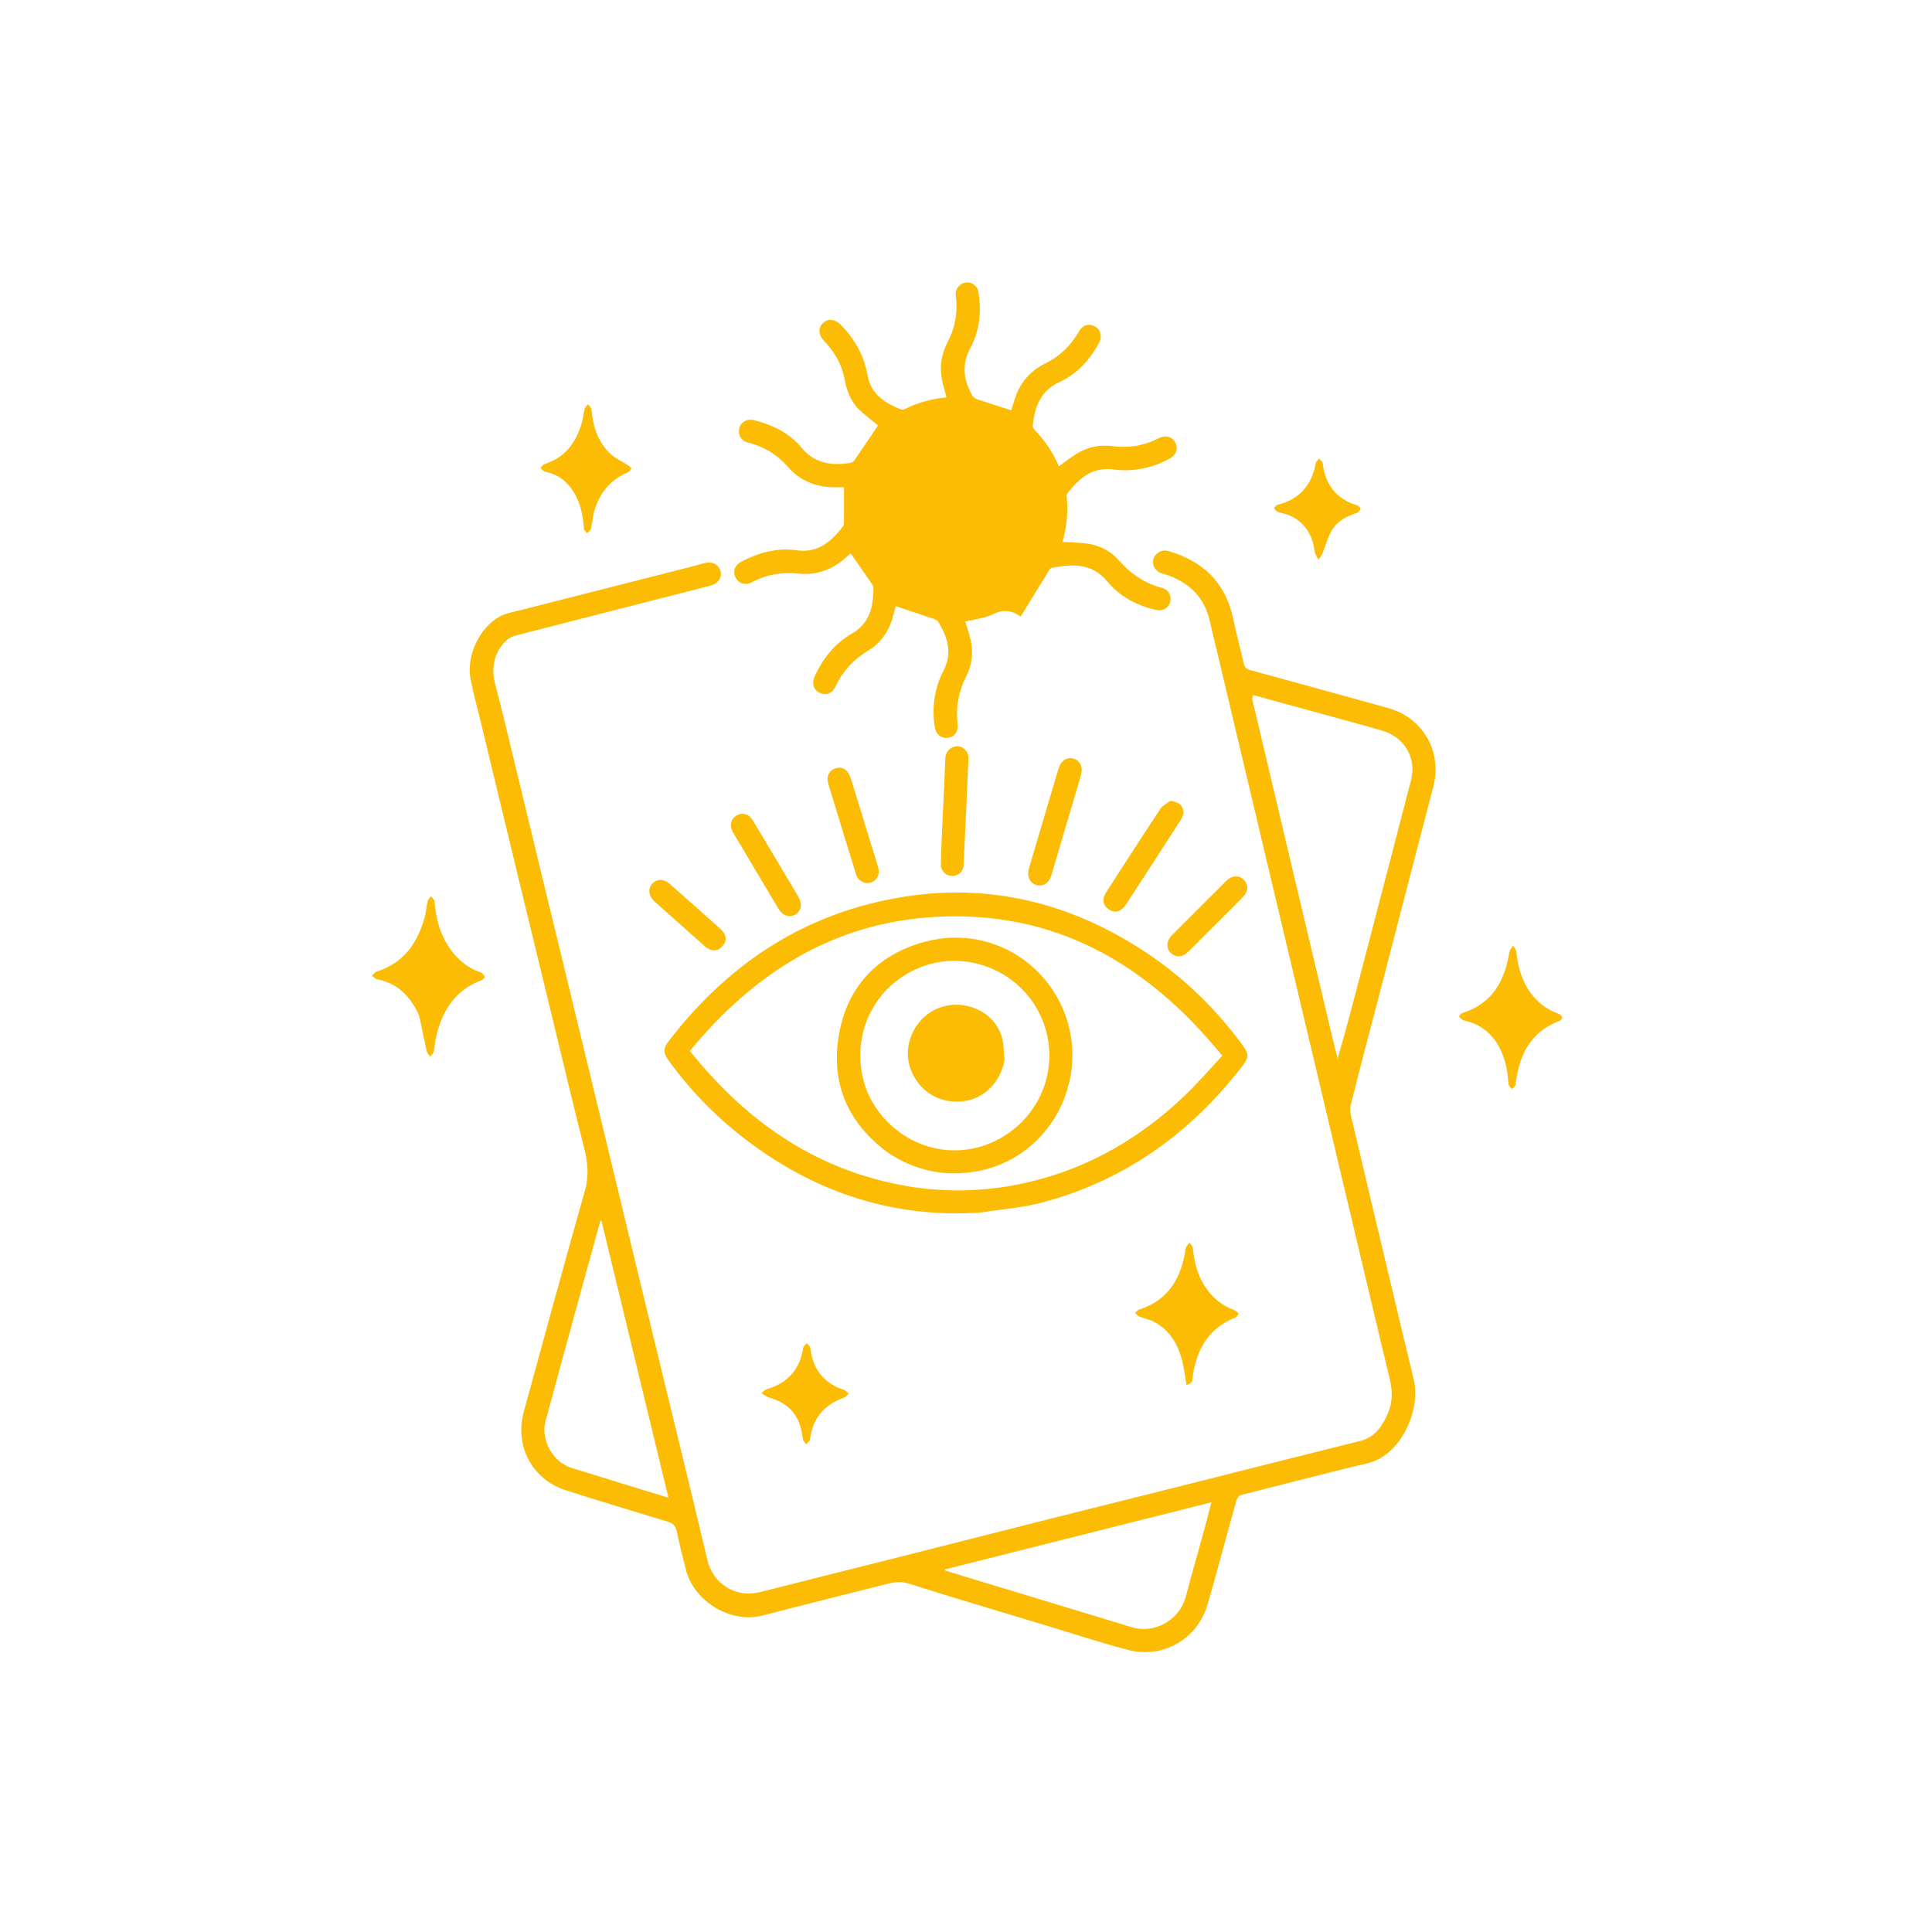
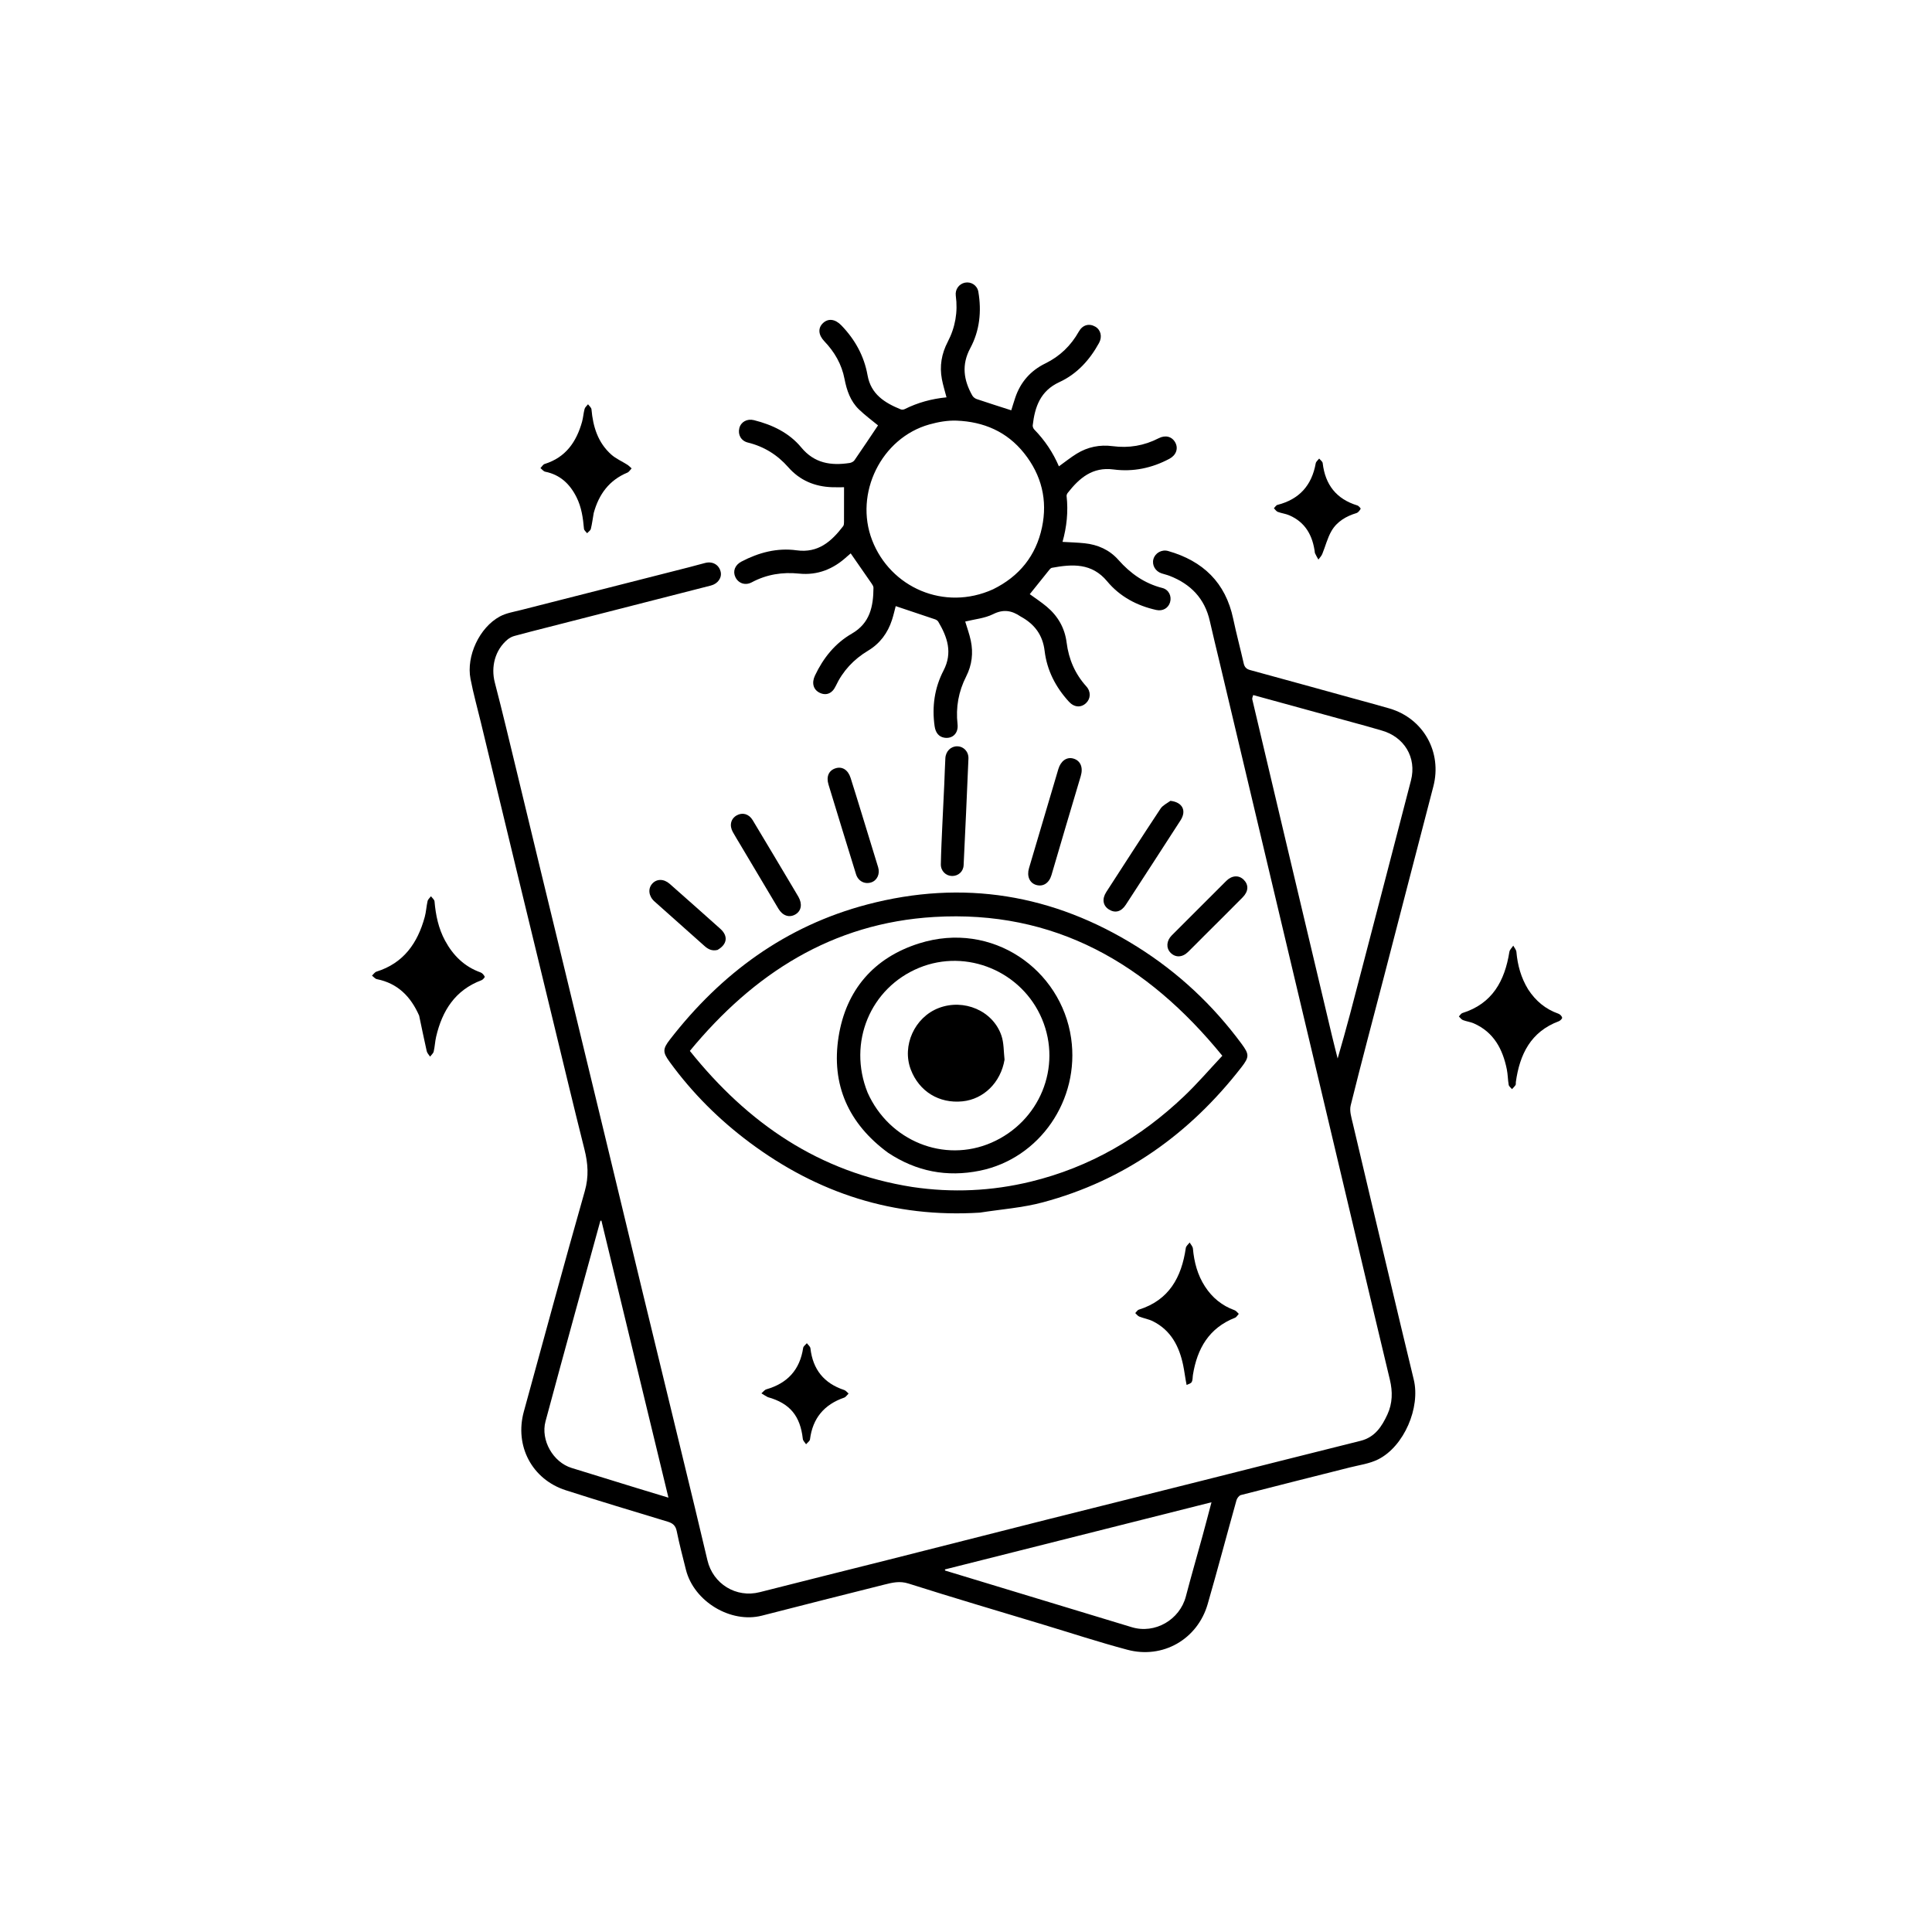
- <svg xmlns="http://www.w3.org/2000/svg" version="1.1" id="Layer_1" x="0px" y="0px" width="1600px" height="1600px" viewBox="0 0 1600 1600" enableBackground="new 0 0 1600 1600" xmlSpace="preserve">
-   <path fill="#fcbc03" opacity="1" stroke="none" d=" M463.821,787.124 C476.285,838.583 488.646,889.641 500.976,940.706 C511.316,983.528 521.587,1026.367 531.947,1069.185 C542.93,1114.572 554.003,1159.938 564.997,1205.322 C572.002,1234.239 579.08,1263.139 585.852,1292.11 C590.459,1311.817 609.714,1323.56 629.22,1318.563 C664.641,1309.489 700.144,1300.739 735.595,1291.781 C779.748,1280.625 823.871,1269.348 868.029,1258.211 C909.607,1247.725 951.219,1237.379 992.805,1226.927 C1037.461,1215.703 1082.083,1204.344 1126.766,1193.23 C1138.648,1190.274 1144.398,1181.365 1148.993,1171.407 C1153.245,1162.194 1153.424,1152.538 1151.036,1142.61 C1140.268,1097.849 1129.701,1053.04 1119.076,1008.245 C1108.412,963.288 1097.771,918.326 1087.109,873.37 C1076.448,828.415 1065.772,783.464 1055.104,738.511 C1040.019,674.947 1024.936,611.383 1009.852,547.82 C1007.204,536.663 1004.437,525.533 1001.926,514.345 C997.737,495.677 986.118,483.7 968.644,476.911 C966.481,476.07 964.191,475.561 961.979,474.841 C956.815,473.159 953.866,468.023 955.194,463.084 C956.556,458.02 962.066,454.808 967.387,456.323 C996.232,464.54 1014.963,482.437 1021.281,512.424 C1023.885,524.782 1027.186,536.992 1029.961,549.316 C1030.671,552.468 1032.165,554.059 1035.277,554.906 C1063.347,562.549 1091.384,570.315 1119.429,578.05 C1129.846,580.923 1140.297,583.681 1150.667,586.717 C1178.888,594.981 1194.447,622.949 1187.022,651.363 C1173.363,703.635 1159.894,755.955 1146.303,808.245 C1137.019,843.963 1127.464,879.614 1118.583,915.433 C1117.443,920.03 1119.206,925.556 1120.36,930.479 C1130.078,971.917 1139.954,1013.319 1149.811,1054.725 C1156.778,1083.992 1163.702,1113.269 1170.811,1142.501 C1176.448,1165.679 1162.837,1197.693 1141.469,1208.523 C1134.22,1212.197 1125.632,1213.294 1117.596,1215.333 C1087.63,1222.936 1057.626,1230.393 1027.693,1238.122 C1026.161,1238.518 1024.471,1240.742 1023.996,1242.435 C1015.963,1271.084 1008.396,1299.867 1000.139,1328.451 C991.73,1357.562 963.053,1374.082 933.684,1366.265 C910.078,1359.982 886.832,1352.346 863.437,1345.278 C826.374,1334.08 789.232,1323.134 752.338,1311.404 C745.09,1309.1 738.948,1310.654 732.473,1312.274 C698.615,1320.747 664.788,1329.346 630.978,1338.01 C605.172,1344.624 574.673,1326.297 568.06,1299.992 C565.384,1289.351 562.599,1278.725 560.422,1267.979 C559.481,1263.336 557.105,1261.435 552.881,1260.155 C524.731,1251.628 496.556,1243.167 468.556,1234.165 C440.567,1225.167 426.006,1197.446 433.816,1169.012 C450.543,1108.109 467.022,1047.134 484.315,986.392 C487.731,974.391 486.949,963.484 484.014,951.836 C474.916,915.733 466.31,879.506 457.523,843.325 C448.031,804.238 438.529,765.154 429.072,726.06 C418.792,683.565 408.559,641.06 398.306,598.559 C395.384,586.445 392.007,574.418 389.65,562.195 C386.01,543.325 397.042,519.699 413.904,510.559 C419.18,507.698 425.526,506.71 431.466,505.192 C478.01,493.297 524.575,481.486 571.13,469.635 C575.478,468.529 579.784,467.253 584.139,466.178 C590.233,464.673 595.493,467.775 596.827,473.544 C597.966,478.474 594.483,483.442 588.774,484.904 C543.522,496.491 498.266,508.06 453.012,519.641 C443.996,521.949 434.965,524.203 425.993,526.672 C423.991,527.222 421.967,528.283 420.368,529.608 C409.979,538.222 406.388,552.215 409.803,565.314 C416.177,589.757 421.977,614.351 427.941,638.9 C434.887,667.49 441.745,696.102 448.659,724.7 C453.658,745.379 458.688,766.051 463.821,787.124 M1037.854,575.619 C1037.574,576.801 1036.831,578.092 1037.079,579.15 C1046.007,617.161 1055.026,655.15 1064.034,693.142 C1077.031,747.961 1090.022,802.781 1103.038,857.596 C1104.547,863.951 1106.196,870.273 1107.78,876.61 C1115.095,851.691 1121.488,826.917 1127.933,802.156 C1141.454,750.217 1155.079,698.304 1168.5,646.339 C1173.405,627.346 1162.952,610.087 1143.86,604.857 C1139.857,603.76 1135.893,602.52 1131.892,601.418 C1100.813,592.862 1069.729,584.323 1037.854,575.619 M476.096,1087.668 C467.971,1117.48 459.731,1147.262 451.767,1177.117 C447.601,1192.735 458.043,1210.968 473.398,1215.694 C491.494,1221.264 509.577,1226.871 527.674,1232.437 C535.993,1234.995 544.33,1237.492 553.575,1240.294 C534.922,1163.207 516.492,1087.042 498.062,1010.878 C497.776,1010.919 497.489,1010.961 497.203,1011.002 C490.246,1036.298 483.289,1061.594 476.096,1087.668 M839.603,1317.941 C872.181,1327.83 904.745,1337.766 937.342,1347.59 C956.501,1353.365 977.029,1341.44 982.083,1322.098 C986.449,1305.387 991.277,1288.797 995.841,1272.137 C998.322,1263.083 1000.676,1253.994 1003.302,1244.112 C929.152,1262.795 855.85,1281.263 782.548,1299.732 C782.585,1300.039 782.621,1300.347 782.658,1300.654 C801.385,1306.334 820.113,1312.014 839.603,1317.941 z" />
-   <path fill="#fcbc03" opacity="1" stroke="none" d=" M845.288,510.587 C837.818,505.504 830.966,504.362 822.459,508.613 C815.505,512.088 807.165,512.788 799.349,514.74 C800.844,519.756 802.812,525.052 803.968,530.52 C806.131,540.764 804.936,550.775 800.168,560.16 C793.803,572.688 791.418,585.808 793.002,599.809 C793.848,607.284 788.801,612.033 782.042,610.929 C777.521,610.19 774.788,606.848 774.011,601.407 C771.704,585.265 773.921,569.685 781.395,555.299 C789.07,540.526 784.602,527.635 777.023,514.837 C776.503,513.959 775.361,513.236 774.354,512.893 C763.57,509.217 752.755,505.632 741.793,501.97 C740.959,505.092 740.025,509.294 738.709,513.372 C735.205,524.228 728.711,532.962 718.927,538.842 C707.001,546.008 698.002,555.607 692.072,568.22 C689.124,574.492 684.05,576.334 678.675,573.654 C673.556,571.103 672.022,565.595 674.92,559.468 C681.775,544.977 691.502,532.776 705.466,524.733 C720.518,516.065 723.288,502.13 723.37,486.725 C723.376,485.553 722.53,484.267 721.81,483.219 C716.185,475.03 710.494,466.887 704.512,458.28 C703.975,458.741 702.639,459.822 701.374,460.981 C690.143,471.274 677.137,476.603 661.726,475.031 C647.96,473.627 634.916,475.662 622.581,482.251 C617.171,485.14 611.498,483.072 609.049,478.024 C606.684,473.149 608.575,467.937 614.017,465.089 C628.349,457.589 643.564,453.522 659.742,455.747 C677.577,458.201 688.566,448.411 698.266,435.755 C698.885,434.947 698.966,433.58 698.972,432.471 C699.025,423.024 699.002,413.576 699.002,403.504 C696.172,403.504 692.592,403.61 689.02,403.485 C674.701,402.983 662.4,397.85 652.861,386.991 C643.783,376.654 632.735,369.789 619.358,366.503 C613.741,365.123 610.93,360.031 612.277,354.593 C613.56,349.415 618.689,346.531 624.401,347.962 C639.596,351.769 653.523,358.409 663.563,370.545 C674.49,383.754 688.17,385.766 703.611,383.429 C705.059,383.21 706.839,382.309 707.639,381.153 C714.313,371.51 720.794,361.734 727.141,352.283 C722.495,348.44 716.615,344.133 711.405,339.129 C704.297,332.304 701.213,323.244 699.396,313.814 C697.049,301.63 691.135,291.457 682.667,282.6 C677.719,277.424 677.26,271.766 681.444,267.7 C685.839,263.43 691.598,264.11 696.754,269.443 C708.035,281.11 715.632,294.788 718.476,310.795 C721.279,326.573 732.713,333.604 745.936,339.016 C746.873,339.4 748.33,339.266 749.259,338.801 C760.094,333.38 771.578,330.26 783.858,329.065 C782.519,323.882 780.986,319.032 780.042,314.07 C777.977,303.226 779.761,292.91 784.869,283.109 C791.13,271.096 793.366,258.36 791.546,244.894 C790.845,239.706 794.194,235.119 799.077,234.099 C804.093,233.051 809.286,236.188 810.222,241.643 C813.006,257.853 811.326,273.832 803.57,288.277 C796.122,302.149 798.038,314.762 805.201,327.532 C805.918,328.811 807.426,330.011 808.826,330.485 C818.221,333.666 827.685,336.64 837.486,339.797 C838.392,336.912 839.506,333.166 840.744,329.462 C845.081,316.482 853.457,306.963 865.713,300.971 C877.781,295.07 886.897,286.213 893.471,274.546 C896.578,269.032 901.956,267.59 907.043,270.51 C911.58,273.114 913.041,278.791 910.192,283.995 C902.481,298.083 891.934,309.724 877.316,316.459 C861.599,323.7 857.006,336.917 855.255,352.259 C855.128,353.369 855.767,354.905 856.573,355.731 C865.26,364.627 872.058,374.782 876.946,386.203 C882.002,382.574 886.634,378.826 891.667,375.729 C900.757,370.136 910.786,368.09 921.376,369.484 C934.829,371.255 947.527,369.124 959.601,362.915 C965.244,360.014 970.673,361.556 973.344,366.523 C975.982,371.428 974.052,376.953 968.509,379.915 C953.993,387.675 938.426,390.928 922.174,388.793 C904.787,386.51 893.928,395.861 884.295,408.126 C883.726,408.85 883.214,409.958 883.311,410.815 C884.754,423.691 883.424,436.336 879.936,448.752 C886.303,449.138 892.266,449.286 898.18,449.903 C909.167,451.048 918.845,455.361 926.204,463.677 C936.179,474.95 947.837,483.197 962.612,486.951 C967.975,488.314 970.5,493.755 968.988,498.793 C967.544,503.604 962.957,506.36 957.541,505.151 C941.485,501.568 927.421,494.083 916.883,481.398 C904.181,466.109 888.058,467.103 871.169,470.226 C870.457,470.358 869.72,471.005 869.234,471.606 C863.727,478.41 858.268,852.81,492.068 C857.204,495.277 862.217,498.545 866.779,502.354 C876.08,510.119 881.812,520.066 883.335,532.171 C885.07,545.957 890.294,558.069 899.641,568.433 C903.589,572.81 903.306,578.648 899.373,582.323 C895.177,586.244 889.608,585.878 885.261,581.135 C874.289,569.165 867.049,555.218 865.115,539.057 C863.544,525.932 856.884,516.911 845.288,510.587 M822.395,488.029 C844.078,477.384 857.958,460.294 862.93,436.727 C867.694,414.145 862.586,393.466 848.123,375.311 C833.837,357.38 814.572,349.234 792.238,348.357 C784.75,348.063 776.93,349.464 769.658,351.506 C729.775,362.706 707.345,408.659 722.225,447.29 C737.341,486.533 781.987,506.355 822.395,488.029 z" />
-   <path fill="#fcbc03" opacity="1" stroke="none" d=" M811.48,1004.245 C740.391,1008.719 677.324,988.279 620.93,946.251 C595.536,927.325 573.289,905.166 554.637,879.502 C548.77,871.429 548.678,868.81 554.8,860.905 C597.249,806.088 650.74,766.8 718.194,749.054 C797.476,728.196 872.276,740.495 941.754,784.053 C975.692,805.33 1004.486,832.279 1028.279,864.525 C1034.656,873.168 1034.697,875.36 1028.084,883.874 C985.321,938.92 931.256,977.648 863.551,995.748 C846.793,1000.228 829.172,1001.483 811.48,1004.245 M755.574,983.014 C788.575,987.929 821.351,986.433 853.708,978.568 C902.551,966.695 944.564,942.188 980.781,907.682 C991.689,897.289 1001.534,885.781 1012.28,874.341 C950.031,797.921 873.366,753.442 773.522,759.405 C689.308,764.434 624.184,806.182 571.307,870.325 C619.407,930.396 678.319,970.861 755.574,983.014 z" />
-   <path fill="#fcbc03" opacity="1" stroke="none" d=" M347.111,841.078 C340.111,825.229 329.351,814.346 312.123,810.9 C310.637,810.603 309.417,808.979 308.074,807.971 C309.303,806.84 310.348,805.118 311.79,804.668 C334.281,797.644 345.851,781.001 351.751,759.43 C352.926,755.132 353.104,750.569 354.114,746.214 C354.453,744.751 355.948,743.556 356.915,742.238 C357.936,743.659 359.727,745.014 359.855,746.512 C360.831,757.882 363.104,768.858 368.58,778.989 C375.219,791.271 384.553,800.521 397.966,805.31 C399.406,805.825 400.729,807.41 401.428,808.832 C401.656,809.296 399.921,811.344 398.753,811.781 C376.926,819.946 366.223,837.01 361.188,858.578 C360.249,862.605 360.116,866.821 359.166,870.845 C358.8,872.397 357.198,873.657 356.158,875.05 C355.21,873.544 353.768,872.15 353.396,870.513 C351.205,860.854 349.263,851.137 347.111,841.078 z" />
-   <path fill="#fcbc03" opacity="1" stroke="none" d=" M1265.53,819.354 C1271.834,829.042 1280.006,835.771 1290.642,839.516 C1291.943,839.974 1293.396,841.46 1293.703,842.731 C1293.888,843.493 1292.183,845.281 1290.997,845.724 C1267.622,854.455 1258.53,873.211 1255.351,896.169 C1255.237,896.992 1255.492,898.008 1255.094,898.621 C1254.295,899.853 1253.163,900.868 1252.168,901.972 C1251.224,900.801 1249.677,899.737 1249.445,898.438 C1248.687,894.193 1248.742,889.795 1247.886,885.577 C1244.486,868.837 1237.091,854.812 1220.543,847.524 C1217.688,846.267 1214.439,845.927 1211.521,844.783 C1210.22,844.273 1209.288,842.821 1208.188,841.796 C1209.146,840.825 1209.936,839.322 1211.085,838.963 C1235.968,831.184 1246.18,812.273 1250.004,788.308 C1250.3,786.458 1252.119,784.851 1253.23,783.13 C1254.131,784.874 1255.668,786.562 1255.829,788.372 C1256.798,799.308 1259.591,809.62 1265.53,819.354 z" />
-   <path fill="#fcbc03" opacity="1" stroke="none" d=" M982.698,1146.938 C981.537,1141.373 980.958,1135.938 979.847,1130.615 C976.593,1115.016 969.76,1101.707 954.798,1094.209 C951.29,1092.451 947.235,1091.812 943.549,1090.359 C942.242,1089.844 941.286,1088.44 940.17,1087.441 C941.149,1086.468 941.963,1084.965 943.133,1084.598 C968.197,1076.74 978.508,1057.786 982.034,1033.519 C982.271,1031.885 984.123,1030.486 985.224,1028.978 C986.16,1030.656 987.766,1032.273 987.923,1034.021 C988.936,1045.287 991.743,1055.919 997.965,1065.49 C1003.961,1074.714 1012.021,1081.326 1022.439,1085.076 C1023.783,1085.559 1024.763,1087.05 1025.912,1088.075 C1024.881,1089.178 1024.058,1090.81 1022.79,1091.307 C1001.223,1099.766 991.45,1116.847 987.938,1138.572 C987.62,1140.542 987.833,1142.747 986.984,1144.431 C986.357,1145.674 984.401,1146.248 982.698,1146.938 z" />
-   <path fill="#fcbc03" opacity="1" stroke="none" d=" M491.695,424.849 C490.854,429.487 490.353,433.787 489.326,437.957 C488.985,439.343 487.297,440.398 486.225,441.604 C485.323,440.388 483.74,439.232 483.627,437.947 C482.835,428.959 481.608,420.134 477.518,411.916 C472.038,400.905 463.998,393.178 451.539,390.65 C450.078,390.353 448.895,388.688 447.582,387.657 C448.743,386.48 449.704,384.655 451.096,384.223 C468.495,378.835 477.359,365.943 482.019,349.362 C483.001,345.865 483.187,342.146 484.145,338.64 C484.537,337.208 486.005,336.071 486.983,334.799 C487.976,336.21 489.718,337.555 489.846,339.04 C491.089,353.392 495.157,366.56 506.206,376.432 C510.079,379.893 515.119,382.035 519.562,384.879 C520.849,385.704 521.913,386.879 523.08,387.893 C521.923,389.09 520.986,390.816 519.575,391.403 C504.577,397.646 496.003,409.183 491.695,424.849 z" />
-   <path fill="#fcbc03" opacity="1" stroke="none" d=" M882.564,684.658 C878.533,698.248 874.681,711.475 870.791,724.69 C868.828,731.362 863.863,734.547 858.147,732.882 C852.676,731.289 850.218,725.605 852.166,719.023 C860.267,691.657 868.369,664.291 876.476,636.926 C878.475,630.176 883.412,626.678 888.792,628.174 C894.83,629.853 897.194,635.497 895.025,642.757 C890.892,656.591 886.823,670.445 882.564,684.658 z" />
-   <path fill="#fcbc03" opacity="1" stroke="none" d=" M1088.963,458.008 C1087.231,443.632 1081.167,432.583 1067.734,426.742 C1064.722,425.433 1061.302,425.088 1058.214,423.917 C1056.943,423.435 1056.056,421.943 1054.994,420.91 C1055.965,419.954 1056.79,418.418 1057.931,418.128 C1076.026,413.531 1086.373,401.962 1089.631,383.695 C1089.886,382.262 1091.5,381.071 1092.482,379.768 C1093.491,381.021 1095.237,382.188 1095.395,383.54 C1097.482,401.41 1106.677,413.282 1124.092,418.587 C1125.246,418.939 1127.016,421.038 1126.824,421.38 C1126.029,422.79 1124.782,424.476 1123.352,424.91 C1114.76,427.521 1107.216,431.947 1102.72,439.661 C1099.293,445.542 1097.659,452.452 1095.033,458.824 C1094.339,460.507 1092.924,461.892 1091.84,463.415 C1090.881,461.75 1089.923,460.085 1088.963,458.008 z" />
-   <path fill="#fcbc03" opacity="1" stroke="none" d=" M635.881,1157.059 C633.848,1155.973 632.205,1154.938 630.562,1153.902 C631.943,1152.757 633.152,1151.012 634.732,1150.558 C652.177,1145.545 662.438,1134.357 665.146,1116.266 C665.358,1114.851 667.141,1113.671 668.194,1112.381 C669.221,1113.783 670.991,1115.101 671.161,1116.6 C673.151,1134.138 682.384,1145.623 699.155,1151.165 C700.525,1151.617 701.559,1153.083 702.748,1154.079 C701.541,1155.235 700.531,1156.963 699.095,1157.461 C682.548,1163.195 673.015,1174.485 670.811,1191.99 C670.625,1193.468 668.681,1194.726 667.553,1196.086 C666.624,1194.621 665.035,1193.228 664.864,1191.679 C662.761,1172.635 654.202,1162.176 635.881,1157.059 z" />
-   <path fill="#fcbc03" opacity="1" stroke="none" d=" M782.032,648.917 C782.32,641.61 782.551,634.788 782.902,627.972 C783.2,622.188 787.424,617.996 792.717,618.063 C798.034,618.13 802.262,622.436 802.019,628.306 C800.798,657.734 799.45,687.157 798.025,716.576 C797.769,721.87 793.548,725.513 788.46,725.454 C783.326,725.394 779.061,721.29 779.165,715.752 C779.368,704.937 779.916,694.128 780.394,683.319 C780.894,672.012 781.479,660.71 782.032,648.917 z" />
-   <path fill="#fcbc03" opacity="1" stroke="none" d=" M969.302,663.217 C979.308,664.354 982.828,671.355 977.658,679.374 C962.603,702.728 947.478,726.037 932.317,749.322 C928.523,755.148 923.452,756.421 918.293,753.137 C913.374,750.005 912.477,744.448 916.188,738.707 C931.091,715.649 945.966,692.573 961.113,669.676 C962.884,666.999 966.276,665.395 969.302,663.217 z" />
-   <path fill="#fcbc03" opacity="1" stroke="none" d=" M713.261,672.643 C717.993,688.102 722.637,703.169 727.244,718.247 C728.931,723.767 726.374,729.212 721.443,730.78 C716.032,732.501 710.685,729.703 708.912,723.968 C701.262,699.227 693.65,674.473 686.114,649.697 C684.109,643.105 686.38,638.105 691.833,636.308 C697.383,634.479 702.279,637.472 704.431,644.215 C707.408,653.54 710.256,662.907 713.261,672.643 z" />
-   <path fill="#fcbc03" opacity="1" stroke="none" d=" M656.761,735.175 C658.391,737.917 659.881,740.319 661.266,742.781 C664.594,748.701 663.619,754.339 658.825,757.214 C653.72,760.274 648.179,758.473 644.626,752.518 C634.067,734.813 623.534,717.093 612.993,699.378 C610.953,695.95 608.86,692.553 606.91,689.075 C603.864,683.643 605.196,678.051 610.095,675.269 C614.841,672.573 620.193,673.995 623.334,679.207 C634.484,697.716 645.504,716.304 656.761,735.175 z" />
-   <path fill="#fcbc03" opacity="1" stroke="none" d=" M997.122,775.125 C992.517,779.711 988.243,784.129 983.838,788.413 C979.087,793.034 973.307,793.161 969.279,788.893 C965.6,784.994 965.998,779.068 970.388,774.666 C985.419,759.591 1000.478,744.544 1015.558,729.518 C1020.231,724.862 1026.044,724.559 1030.062,728.633 C1034.228,732.856 1033.987,738.209 1029.105,743.152 C1018.594,753.793 1007.972,764.324 997.122,775.125 z" />
-   <path fill="#fcbc03" opacity="1" stroke="none" d=" M594.204,786.697 C589.679,787.774 586.453,786.135 583.42,783.417 C569.652,771.078 555.794,758.838 542,746.529 C537.215,742.258 536.441,736.086 540.053,731.943 C543.762,727.688 549.709,727.629 554.671,732.008 C568.656,744.35 582.609,756.729 596.51,769.165 C603.182,775.135 602.351,782.037 594.204,786.697 z" />
-   <path fill="#fcbc03" opacity="1" stroke="none" d=" M735.399,954.621 C702.624,930.511 688.225,898.227 694.476,858.628 C700.604,819.811 723.758,793.038 761.242,781.258 C821.815,762.221 878.862,802.985 887.061,859.761 C894.455,910.965 860.976,959.476 811.468,969.522 C784.151,975.065 758.918,970.208 735.399,954.621 M718.51,904.86 C736.402,944.966 781.892,963.365 821.033,946.327 C861.073,928.898 879.609,883.679 862.979,843.996 C846.406,804.447 800.609,785.315 761.211,801.483 C720.785,818.072 701.812,863.372 718.51,904.86 z" />
-   <path fill="#fcbc03" opacity="1" stroke="none" d=" M831.923,877.586 C828.751,896.479 814.641,910.302 797.121,912.086 C777.727,914.06 761.186,903.897 754.278,885.764 C746.759,866.029 757.42,842.487 777.345,834.824 C798.232,826.791 822.316,837.035 829.333,857.618 C831.411,863.715 831.154,870.608 831.923,877.586 z" />
+ <svg version="1.1" id="Layer_1" x="0px" y="0px" width="1600px" height="1600px" viewBox="0 0 1600 1600" enable-background="new 0 0 1600 1600" xml:space="preserve" fill="currentColor">
+   <path fill="currentColor" opacity="1" stroke="none" d=" M463.821,787.124 C476.285,838.583 488.646,889.641 500.976,940.706 C511.316,983.528 521.587,1026.367 531.947,1069.185 C542.93,1114.572 554.003,1159.938 564.997,1205.322 C572.002,1234.239 579.08,1263.139 585.852,1292.11 C590.459,1311.817 609.714,1323.56 629.22,1318.563 C664.641,1309.489 700.144,1300.739 735.595,1291.781 C779.748,1280.625 823.871,1269.348 868.029,1258.211 C909.607,1247.725 951.219,1237.379 992.805,1226.927 C1037.461,1215.703 1082.083,1204.344 1126.766,1193.23 C1138.648,1190.274 1144.398,1181.365 1148.993,1171.407 C1153.245,1162.194 1153.424,1152.538 1151.036,1142.61 C1140.268,1097.849 1129.701,1053.04 1119.076,1008.245 C1108.412,963.288 1097.771,918.326 1087.109,873.37 C1076.448,828.415 1065.772,783.464 1055.104,738.511 C1040.019,674.947 1024.936,611.383 1009.852,547.82 C1007.204,536.663 1004.437,525.533 1001.926,514.345 C997.737,495.677 986.118,483.7 968.644,476.911 C966.481,476.07 964.191,475.561 961.979,474.841 C956.815,473.159 953.866,468.023 955.194,463.084 C956.556,458.02 962.066,454.808 967.387,456.323 C996.232,464.54 1014.963,482.437 1021.281,512.424 C1023.885,524.782 1027.186,536.992 1029.961,549.316 C1030.671,552.468 1032.165,554.059 1035.277,554.906 C1063.347,562.549 1091.384,570.315 1119.429,578.05 C1129.846,580.923 1140.297,583.681 1150.667,586.717 C1178.888,594.981 1194.447,622.949 1187.022,651.363 C1173.363,703.635 1159.894,755.955 1146.303,808.245 C1137.019,843.963 1127.464,879.614 1118.583,915.433 C1117.443,920.03 1119.206,925.556 1120.36,930.479 C1130.078,971.917 1139.954,1013.319 1149.811,1054.725 C1156.778,1083.992 1163.702,1113.269 1170.811,1142.501 C1176.448,1165.679 1162.837,1197.693 1141.469,1208.523 C1134.22,1212.197 1125.632,1213.294 1117.596,1215.333 C1087.63,1222.936 1057.626,1230.393 1027.693,1238.122 C1026.161,1238.518 1024.471,1240.742 1023.996,1242.435 C1015.963,1271.084 1008.396,1299.867 1000.139,1328.451 C991.73,1357.562 963.053,1374.082 933.684,1366.265 C910.078,1359.982 886.832,1352.346 863.437,1345.278 C826.374,1334.08 789.232,1323.134 752.338,1311.404 C745.09,1309.1 738.948,1310.654 732.473,1312.274 C698.615,1320.747 664.788,1329.346 630.978,1338.01 C605.172,1344.624 574.673,1326.297 568.06,1299.992 C565.384,1289.351 562.599,1278.725 560.422,1267.979 C559.481,1263.336 557.105,1261.435 552.881,1260.155 C524.731,1251.628 496.556,1243.167 468.556,1234.165 C440.567,1225.167 426.006,1197.446 433.816,1169.012 C450.543,1108.109 467.022,1047.134 484.315,986.392 C487.731,974.391 486.949,963.484 484.014,951.836 C474.916,915.733 466.31,879.506 457.523,843.325 C448.031,804.238 438.529,765.154 429.072,726.06 C418.792,683.565 408.559,641.06 398.306,598.559 C395.384,586.445 392.007,574.418 389.65,562.195 C386.01,543.325 397.042,519.699 413.904,510.559 C419.18,507.698 425.526,506.71 431.466,505.192 C478.01,493.297 524.575,481.486 571.13,469.635 C575.478,468.529 579.784,467.253 584.139,466.178 C590.233,464.673 595.493,467.775 596.827,473.544 C597.966,478.474 594.483,483.442 588.774,484.904 C543.522,496.491 498.266,508.06 453.012,519.641 C443.996,521.949 434.965,524.203 425.993,526.672 C423.991,527.222 421.967,528.283 420.368,529.608 C409.979,538.222 406.388,552.215 409.803,565.314 C416.177,589.757 421.977,614.351 427.941,638.9 C434.887,667.49 441.745,696.102 448.659,724.7 C453.658,745.379 458.688,766.051 463.821,787.124 M1037.854,575.619 C1037.574,576.801 1036.831,578.092 1037.079,579.15 C1046.007,617.161 1055.026,655.15 1064.034,693.142 C1077.031,747.961 1090.022,802.781 1103.038,857.596 C1104.547,863.951 1106.196,870.273 1107.78,876.61 C1115.095,851.691 1121.488,826.917 1127.933,802.156 C1141.454,750.217 1155.079,698.304 1168.5,646.339 C1173.405,627.346 1162.952,610.087 1143.86,604.857 C1139.857,603.76 1135.893,602.52 1131.892,601.418 C1100.813,592.862 1069.729,584.323 1037.854,575.619 M476.096,1087.668 C467.971,1117.48 459.731,1147.262 451.767,1177.117 C447.601,1192.735 458.043,1210.968 473.398,1215.694 C491.494,1221.264 509.577,1226.871 527.674,1232.437 C535.993,1234.995 544.33,1237.492 553.575,1240.294 C534.922,1163.207 516.492,1087.042 498.062,1010.878 C497.776,1010.919 497.489,1010.961 497.203,1011.002 C490.246,1036.298 483.289,1061.594 476.096,1087.668 M839.603,1317.941 C872.181,1327.83 904.745,1337.766 937.342,1347.59 C956.501,1353.365 977.029,1341.44 982.083,1322.098 C986.449,1305.387 991.277,1288.797 995.841,1272.137 C998.322,1263.083 1000.676,1253.994 1003.302,1244.112 C929.152,1262.795 855.85,1281.263 782.548,1299.732 C782.585,1300.039 782.621,1300.347 782.658,1300.654 C801.385,1306.334 820.113,1312.014 839.603,1317.941 z" />
+   <path fill="currentColor" opacity="1" stroke="none" d=" M845.288,510.587 C837.818,505.504 830.966,504.362 822.459,508.613 C815.505,512.088 807.165,512.788 799.349,514.74 C800.844,519.756 802.812,525.052 803.968,530.52 C806.131,540.764 804.936,550.775 800.168,560.16 C793.803,572.688 791.418,585.808 793.002,599.809 C793.848,607.284 788.801,612.033 782.042,610.929 C777.521,610.19 774.788,606.848 774.011,601.407 C771.704,585.265 773.921,569.685 781.395,555.299 C789.07,540.526 784.602,527.635 777.023,514.837 C776.503,513.959 775.361,513.236 774.354,512.893 C763.57,509.217 752.755,505.632 741.793,501.97 C740.959,505.092 740.025,509.294 738.709,513.372 C735.205,524.228 728.711,532.962 718.927,538.842 C707.001,546.008 698.002,555.607 692.072,568.22 C689.124,574.492 684.05,576.334 678.675,573.654 C673.556,571.103 672.022,565.595 674.92,559.468 C681.775,544.977 691.502,532.776 705.466,524.733 C720.518,516.065 723.288,502.13 723.37,486.725 C723.376,485.553 722.53,484.267 721.81,483.219 C716.185,475.03 710.494,466.887 704.512,458.28 C703.975,458.741 702.639,459.822 701.374,460.981 C690.143,471.274 677.137,476.603 661.726,475.031 C647.96,473.627 634.916,475.662 622.581,482.251 C617.171,485.14 611.498,483.072 609.049,478.024 C606.684,473.149 608.575,467.937 614.017,465.089 C628.349,457.589 643.564,453.522 659.742,455.747 C677.577,458.201 688.566,448.411 698.266,435.755 C698.885,434.947 698.966,433.58 698.972,432.471 C699.025,423.024 699.002,413.576 699.002,403.504 C696.172,403.504 692.592,403.61 689.02,403.485 C674.701,402.983 662.4,397.85 652.861,386.991 C643.783,376.654 632.735,369.789 619.358,366.503 C613.741,365.123 610.93,360.031 612.277,354.593 C613.56,349.415 618.689,346.531 624.401,347.962 C639.596,351.769 653.523,358.409 663.563,370.545 C674.49,383.754 688.17,385.766 703.611,383.429 C705.059,383.21 706.839,382.309 707.639,381.153 C714.313,371.51 720.794,361.734 727.141,352.283 C722.495,348.44 716.615,344.133 711.405,339.129 C704.297,332.304 701.213,323.244 699.396,313.814 C697.049,301.63 691.135,291.457 682.667,282.6 C677.719,277.424 677.26,271.766 681.444,267.7 C685.839,263.43 691.598,264.11 696.754,269.443 C708.035,281.11 715.632,294.788 718.476,310.795 C721.279,326.573 732.713,333.604 745.936,339.016 C746.873,339.4 748.33,339.266 749.259,338.801 C760.094,333.38 771.578,330.26 783.858,329.065 C782.519,323.882 780.986,319.032 780.042,314.07 C777.977,303.226 779.761,292.91 784.869,283.109 C791.13,271.096 793.366,258.36 791.546,244.894 C790.845,239.706 794.194,235.119 799.077,234.099 C804.093,233.051 809.286,236.188 810.222,241.643 C813.006,257.853 811.326,273.832 803.57,288.277 C796.122,302.149 798.038,314.762 805.201,327.532 C805.918,328.811 807.426,330.011 808.826,330.485 C818.221,333.666 827.685,336.64 837.486,339.797 C838.392,336.912 839.506,333.166 840.744,329.462 C845.081,316.482 853.457,306.963 865.713,300.971 C877.781,295.07 886.897,286.213 893.471,274.546 C896.578,269.032 901.956,267.59 907.043,270.51 C911.58,273.114 913.041,278.791 910.192,283.995 C902.481,298.083 891.934,309.724 877.316,316.459 C861.599,323.7 857.006,336.917 855.255,352.259 C855.128,353.369 855.767,354.905 856.573,355.731 C865.26,364.627 872.058,374.782 876.946,386.203 C882.002,382.574 886.634,378.826 891.667,375.729 C900.757,370.136 910.786,368.09 921.376,369.484 C934.829,371.255 947.527,369.124 959.601,362.915 C965.244,360.014 970.673,361.556 973.344,366.523 C975.982,371.428 974.052,376.953 968.509,379.915 C953.993,387.675 938.426,390.928 922.174,388.793 C904.787,386.51 893.928,395.861 884.295,408.126 C883.726,408.85 883.214,409.958 883.311,410.815 C884.754,423.691 883.424,436.336 879.936,448.752 C886.303,449.138 892.266,449.286 898.18,449.903 C909.167,451.048 918.845,455.361 926.204,463.677 C936.179,474.95 947.837,483.197 962.612,486.951 C967.975,488.314 970.5,493.755 968.988,498.793 C967.544,503.604 962.957,506.36 957.541,505.151 C941.485,501.568 927.421,494.083 916.883,481.398 C904.181,466.109 888.058,467.103 871.169,470.226 C870.457,470.358 869.72,471.005 869.234,471.606 C863.727,478.41 858.268,485.253 852.81,492.068 C857.204,495.277 862.217,498.545 866.779,502.354 C876.08,510.119 881.812,520.066 883.335,532.171 C885.07,545.957 890.294,558.069 899.641,568.433 C903.589,572.81 903.306,578.648 899.373,582.323 C895.177,586.244 889.608,585.878 885.261,581.135 C874.289,569.165 867.049,555.218 865.115,539.057 C863.544,525.932 856.884,516.911 845.288,510.587 M822.395,488.029 C844.078,477.384 857.958,460.294 862.93,436.727 C867.694,414.145 862.586,393.466 848.123,375.311 C833.837,357.38 814.572,349.234 792.238,348.357 C784.75,348.063 776.93,349.464 769.658,351.506 C729.775,362.706 707.345,408.659 722.225,447.29 C737.341,486.533 781.987,506.355 822.395,488.029 z" />
+   <path fill="currentColor" opacity="1" stroke="none" d=" M811.48,1004.245 C740.391,1008.719 677.324,988.279 620.93,946.251 C595.536,927.325 573.289,905.166 554.637,879.502 C548.77,871.429 548.678,868.81 554.8,860.905 C597.249,806.088 650.74,766.8 718.194,749.054 C797.476,728.196 872.276,740.495 941.754,784.053 C975.692,805.33 1004.486,832.279 1028.279,864.525 C1034.656,873.168 1034.697,875.36 1028.084,883.874 C985.321,938.92 931.256,977.648 863.551,995.748 C846.793,1000.228 829.172,1001.483 811.48,1004.245 M755.574,983.014 C788.575,987.929 821.351,986.433 853.708,978.568 C902.551,966.695 944.564,942.188 980.781,907.682 C991.689,897.289 1001.534,885.781 1012.28,874.341 C950.031,797.921 873.366,753.442 773.522,759.405 C689.308,764.434 624.184,806.182 571.307,870.325 C619.407,930.396 678.319,970.861 755.574,983.014 z" />
+   <path fill="currentColor" opacity="1" stroke="none" d=" M347.111,841.078 C340.111,825.229 329.351,814.346 312.123,810.9 C310.637,810.603 309.417,808.979 308.074,807.971 C309.303,806.84 310.348,805.118 311.79,804.668 C334.281,797.644 345.851,781.001 351.751,759.43 C352.926,755.132 353.104,750.569 354.114,746.214 C354.453,744.751 355.948,743.556 356.915,742.238 C357.936,743.659 359.727,745.014 359.855,746.512 C360.831,757.882 363.104,768.858 368.58,778.989 C375.219,791.271 384.553,800.521 397.966,805.31 C399.406,805.825 400.729,807.41 401.428,808.832 C401.656,809.296 399.921,811.344 398.753,811.781 C376.926,819.946 366.223,837.01 361.188,858.578 C360.249,862.605 360.116,866.821 359.166,870.845 C358.8,872.397 357.198,873.657 356.158,875.05 C355.21,873.544 353.768,872.15 353.396,870.513 C351.205,860.854 349.263,851.137 347.111,841.078 z" />
+   <path fill="currentColor" opacity="1" stroke="none" d=" M1265.53,819.354 C1271.834,829.042 1280.006,835.771 1290.642,839.516 C1291.943,839.974 1293.396,841.46 1293.703,842.731 C1293.888,843.493 1292.183,845.281 1290.997,845.724 C1267.622,854.455 1258.53,873.211 1255.351,896.169 C1255.237,896.992 1255.492,898.008 1255.094,898.621 C1254.295,899.853 1253.163,900.868 1252.168,901.972 C1251.224,900.801 1249.677,899.737 1249.445,898.438 C1248.687,894.193 1248.742,889.795 1247.886,885.577 C1244.486,868.837 1237.091,854.812 1220.543,847.524 C1217.688,846.267 1214.439,845.927 1211.521,844.783 C1210.22,844.273 1209.288,842.821 1208.188,841.796 C1209.146,840.825 1209.936,839.322 1211.085,838.963 C1235.968,831.184 1246.18,812.273 1250.004,788.308 C1250.3,786.458 1252.119,784.851 1253.23,783.13 C1254.131,784.874 1255.668,786.562 1255.829,788.372 C1256.798,799.308 1259.591,809.62 1265.53,819.354 z" />
+   <path fill="currentColor" opacity="1" stroke="none" d=" M982.698,1146.938 C981.537,1141.373 980.958,1135.938 979.847,1130.615 C976.593,1115.016 969.76,1101.707 954.798,1094.209 C951.29,1092.451 947.235,1091.812 943.549,1090.359 C942.242,1089.844 941.286,1088.44 940.17,1087.441 C941.149,1086.468 941.963,1084.965 943.133,1084.598 C968.197,1076.74 978.508,1057.786 982.034,1033.519 C982.271,1031.885 984.123,1030.486 985.224,1028.978 C986.16,1030.656 987.766,1032.273 987.923,1034.021 C988.936,1045.287 991.743,1055.919 997.965,1065.49 C1003.961,1074.714 1012.021,1081.326 1022.439,1085.076 C1023.783,1085.559 1024.763,1087.05 1025.912,1088.075 C1024.881,1089.178 1024.058,1090.81 1022.79,1091.307 C1001.223,1099.766 991.45,1116.847 987.938,1138.572 C987.62,1140.542 987.833,1142.747 986.984,1144.431 C986.357,1145.674 984.401,1146.248 982.698,1146.938 z" />
+   <path fill="currentColor" opacity="1" stroke="none" d=" M491.695,424.849 C490.854,429.487 490.353,433.787 489.326,437.957 C488.985,439.343 487.297,440.398 486.225,441.604 C485.323,440.388 483.74,439.232 483.627,437.947 C482.835,428.959 481.608,420.134 477.518,411.916 C472.038,400.905 463.998,393.178 451.539,390.65 C450.078,390.353 448.895,388.688 447.582,387.657 C448.743,386.48 449.704,384.655 451.096,384.223 C468.495,378.835 477.359,365.943 482.019,349.362 C483.001,345.865 483.187,342.146 484.145,338.64 C484.537,337.208 486.005,336.071 486.983,334.799 C487.976,336.21 489.718,337.555 489.846,339.04 C491.089,353.392 495.157,366.56 506.206,376.432 C510.079,379.893 515.119,382.035 519.562,384.879 C520.849,385.704 521.913,386.879 523.08,387.893 C521.923,389.09 520.986,390.816 519.575,391.403 C504.577,397.646 496.003,409.183 491.695,424.849 z" />
+   <path fill="currentColor" opacity="1" stroke="none" d=" M882.564,684.658 C878.533,698.248 874.681,711.475 870.791,724.69 C868.828,731.362 863.863,734.547 858.147,732.882 C852.676,731.289 850.218,725.605 852.166,719.023 C860.267,691.657 868.369,664.291 876.476,636.926 C878.475,630.176 883.412,626.678 888.792,628.174 C894.83,629.853 897.194,635.497 895.025,642.757 C890.892,656.591 886.823,670.445 882.564,684.658 z" />
+   <path fill="currentColor" opacity="1" stroke="none" d=" M1088.963,458.008 C1087.231,443.632 1081.167,432.583 1067.734,426.742 C1064.722,425.433 1061.302,425.088 1058.214,423.917 C1056.943,423.435 1056.056,421.943 1054.994,420.91 C1055.965,419.954 1056.79,418.418 1057.931,418.128 C1076.026,413.531 1086.373,401.962 1089.631,383.695 C1089.886,382.262 1091.5,381.071 1092.482,379.768 C1093.491,381.021 1095.237,382.188 1095.395,383.54 C1097.482,401.41 1106.677,413.282 1124.092,418.587 C1125.246,418.939 1127.016,421.038 1126.824,421.38 C1126.029,422.79 1124.782,424.476 1123.352,424.91 C1114.76,427.521 1107.216,431.947 1102.72,439.661 C1099.293,445.542 1097.659,452.452 1095.033,458.824 C1094.339,460.507 1092.924,461.892 1091.84,463.415 C1090.881,461.75 1089.923,460.085 1088.963,458.008 z" />
+   <path fill="currentColor" opacity="1" stroke="none" d=" M635.881,1157.059 C633.848,1155.973 632.205,1154.938 630.562,1153.902 C631.943,1152.757 633.152,1151.012 634.732,1150.558 C652.177,1145.545 662.438,1134.357 665.146,1116.266 C665.358,1114.851 667.141,1113.671 668.194,1112.381 C669.221,1113.783 670.991,1115.101 671.161,1116.6 C673.151,1134.138 682.384,1145.623 699.155,1151.165 C700.525,1151.617 701.559,1153.083 702.748,1154.079 C701.541,1155.235 700.531,1156.963 699.095,1157.461 C682.548,1163.195 673.015,1174.485 670.811,1191.99 C670.625,1193.468 668.681,1194.726 667.553,1196.086 C666.624,1194.621 665.035,1193.228 664.864,1191.679 C662.761,1172.635 654.202,1162.176 635.881,1157.059 z" />
+   <path fill="currentColor" opacity="1" stroke="none" d=" M782.032,648.917 C782.32,641.61 782.551,634.788 782.902,627.972 C783.2,622.188 787.424,617.996 792.717,618.063 C798.034,618.13 802.262,622.436 802.019,628.306 C800.798,657.734 799.45,687.157 798.025,716.576 C797.769,721.87 793.548,725.513 788.46,725.454 C783.326,725.394 779.061,721.29 779.165,715.752 C779.368,704.937 779.916,694.128 780.394,683.319 C780.894,672.012 781.479,660.71 782.032,648.917 z" />
+   <path fill="currentColor" opacity="1" stroke="none" d=" M969.302,663.217 C979.308,664.354 982.828,671.355 977.658,679.374 C962.603,702.728 947.478,726.037 932.317,749.322 C928.523,755.148 923.452,756.421 918.293,753.137 C913.374,750.005 912.477,744.448 916.188,738.707 C931.091,715.649 945.966,692.573 961.113,669.676 C962.884,666.999 966.276,665.395 969.302,663.217 z" />
+   <path fill="currentColor" opacity="1" stroke="none" d=" M713.261,672.643 C717.993,688.102 722.637,703.169 727.244,718.247 C728.931,723.767 726.374,729.212 721.443,730.78 C716.032,732.501 710.685,729.703 708.912,723.968 C701.262,699.227 693.65,674.473 686.114,649.697 C684.109,643.105 686.38,638.105 691.833,636.308 C697.383,634.479 702.279,637.472 704.431,644.215 C707.408,653.54 710.256,662.907 713.261,672.643 z" />
+   <path fill="currentColor" opacity="1" stroke="none" d=" M656.761,735.175 C658.391,737.917 659.881,740.319 661.266,742.781 C664.594,748.701 663.619,754.339 658.825,757.214 C653.72,760.274 648.179,758.473 644.626,752.518 C634.067,734.813 623.534,717.093 612.993,699.378 C610.953,695.95 608.86,692.553 606.91,689.075 C603.864,683.643 605.196,678.051 610.095,675.269 C614.841,672.573 620.193,673.995 623.334,679.207 C634.484,697.716 645.504,716.304 656.761,735.175 z" />
+   <path fill="currentColor" opacity="1" stroke="none" d=" M997.122,775.125 C992.517,779.711 988.243,784.129 983.838,788.413 C979.087,793.034 973.307,793.161 969.279,788.893 C965.6,784.994 965.998,779.068 970.388,774.666 C985.419,759.591 1000.478,744.544 1015.558,729.518 C1020.231,724.862 1026.044,724.559 1030.062,728.633 C1034.228,732.856 1033.987,738.209 1029.105,743.152 C1018.594,753.793 1007.972,764.324 997.122,775.125 z" />
+   <path fill="currentColor" opacity="1" stroke="none" d=" M594.204,786.697 C589.679,787.774 586.453,786.135 583.42,783.417 C569.652,771.078 555.794,758.838 542,746.529 C537.215,742.258 536.441,736.086 540.053,731.943 C543.762,727.688 549.709,727.629 554.671,732.008 C568.656,744.35 582.609,756.729 596.51,769.165 C603.182,775.135 602.351,782.037 594.204,786.697 z" />
+   <path fill="currentColor" opacity="1" stroke="none" d=" M735.399,954.621 C702.624,930.511 688.225,898.227 694.476,858.628 C700.604,819.811 723.758,793.038 761.242,781.258 C821.815,762.221 878.862,802.985 887.061,859.761 C894.455,910.965 860.976,959.476 811.468,969.522 C784.151,975.065 758.918,970.208 735.399,954.621 M718.51,904.86 C736.402,944.966 781.892,963.365 821.033,946.327 C861.073,928.898 879.609,883.679 862.979,843.996 C846.406,804.447 800.609,785.315 761.211,801.483 C720.785,818.072 701.812,863.372 718.51,904.86 z" />
+   <path fill="currentColor" opacity="1" stroke="none" d=" M831.923,877.586 C828.751,896.479 814.641,910.302 797.121,912.086 C777.727,914.06 761.186,903.897 754.278,885.764 C746.759,866.029 757.42,842.487 777.345,834.824 C798.232,826.791 822.316,837.035 829.333,857.618 C831.411,863.715 831.154,870.608 831.923,877.586 z" />
</svg>
